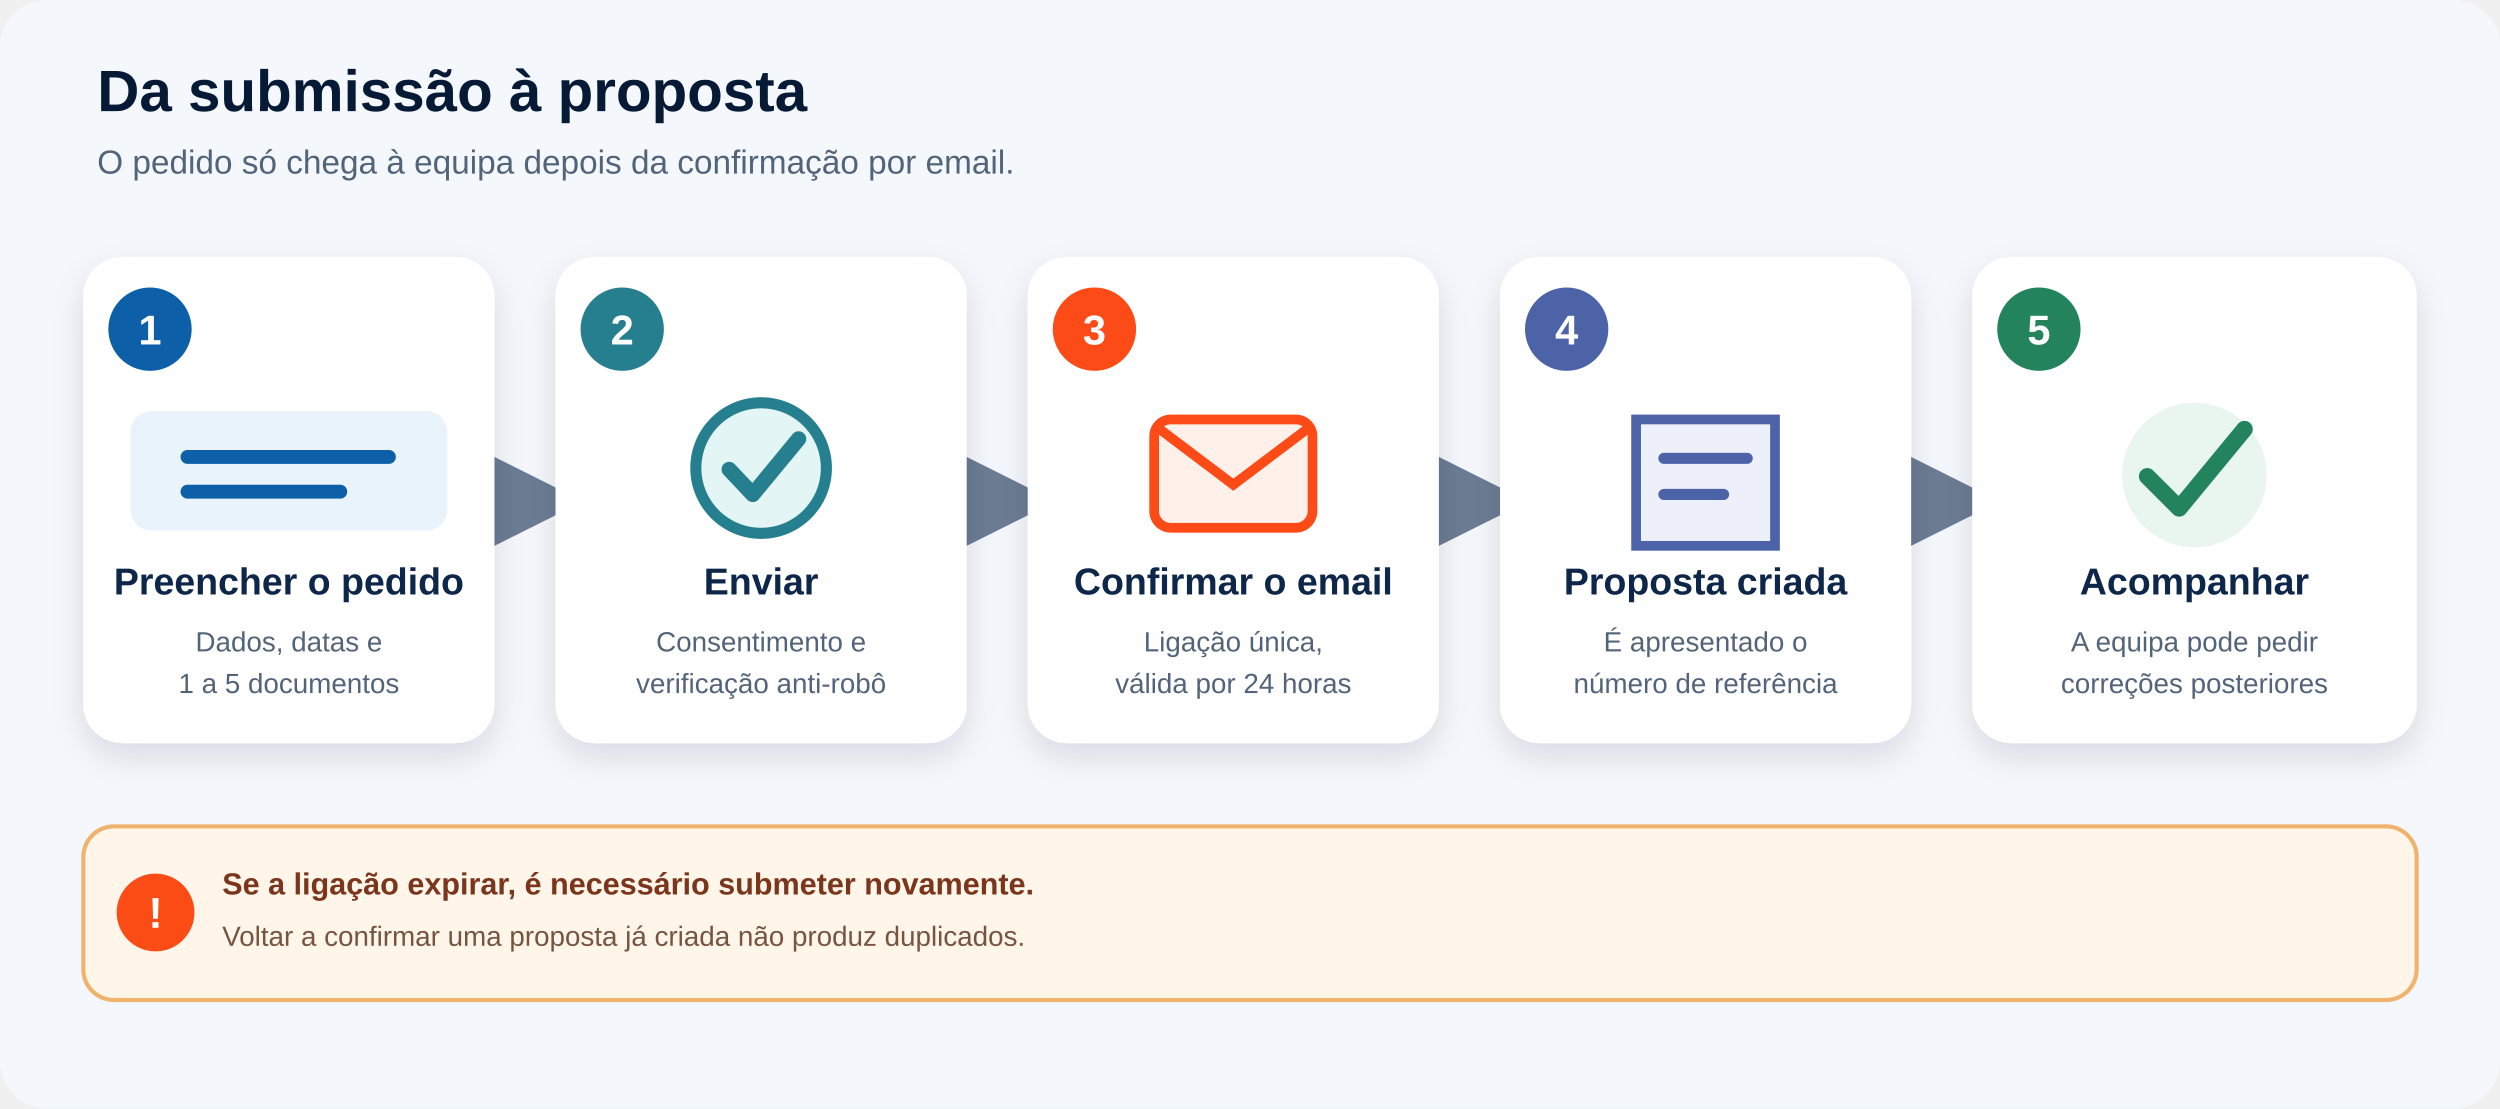
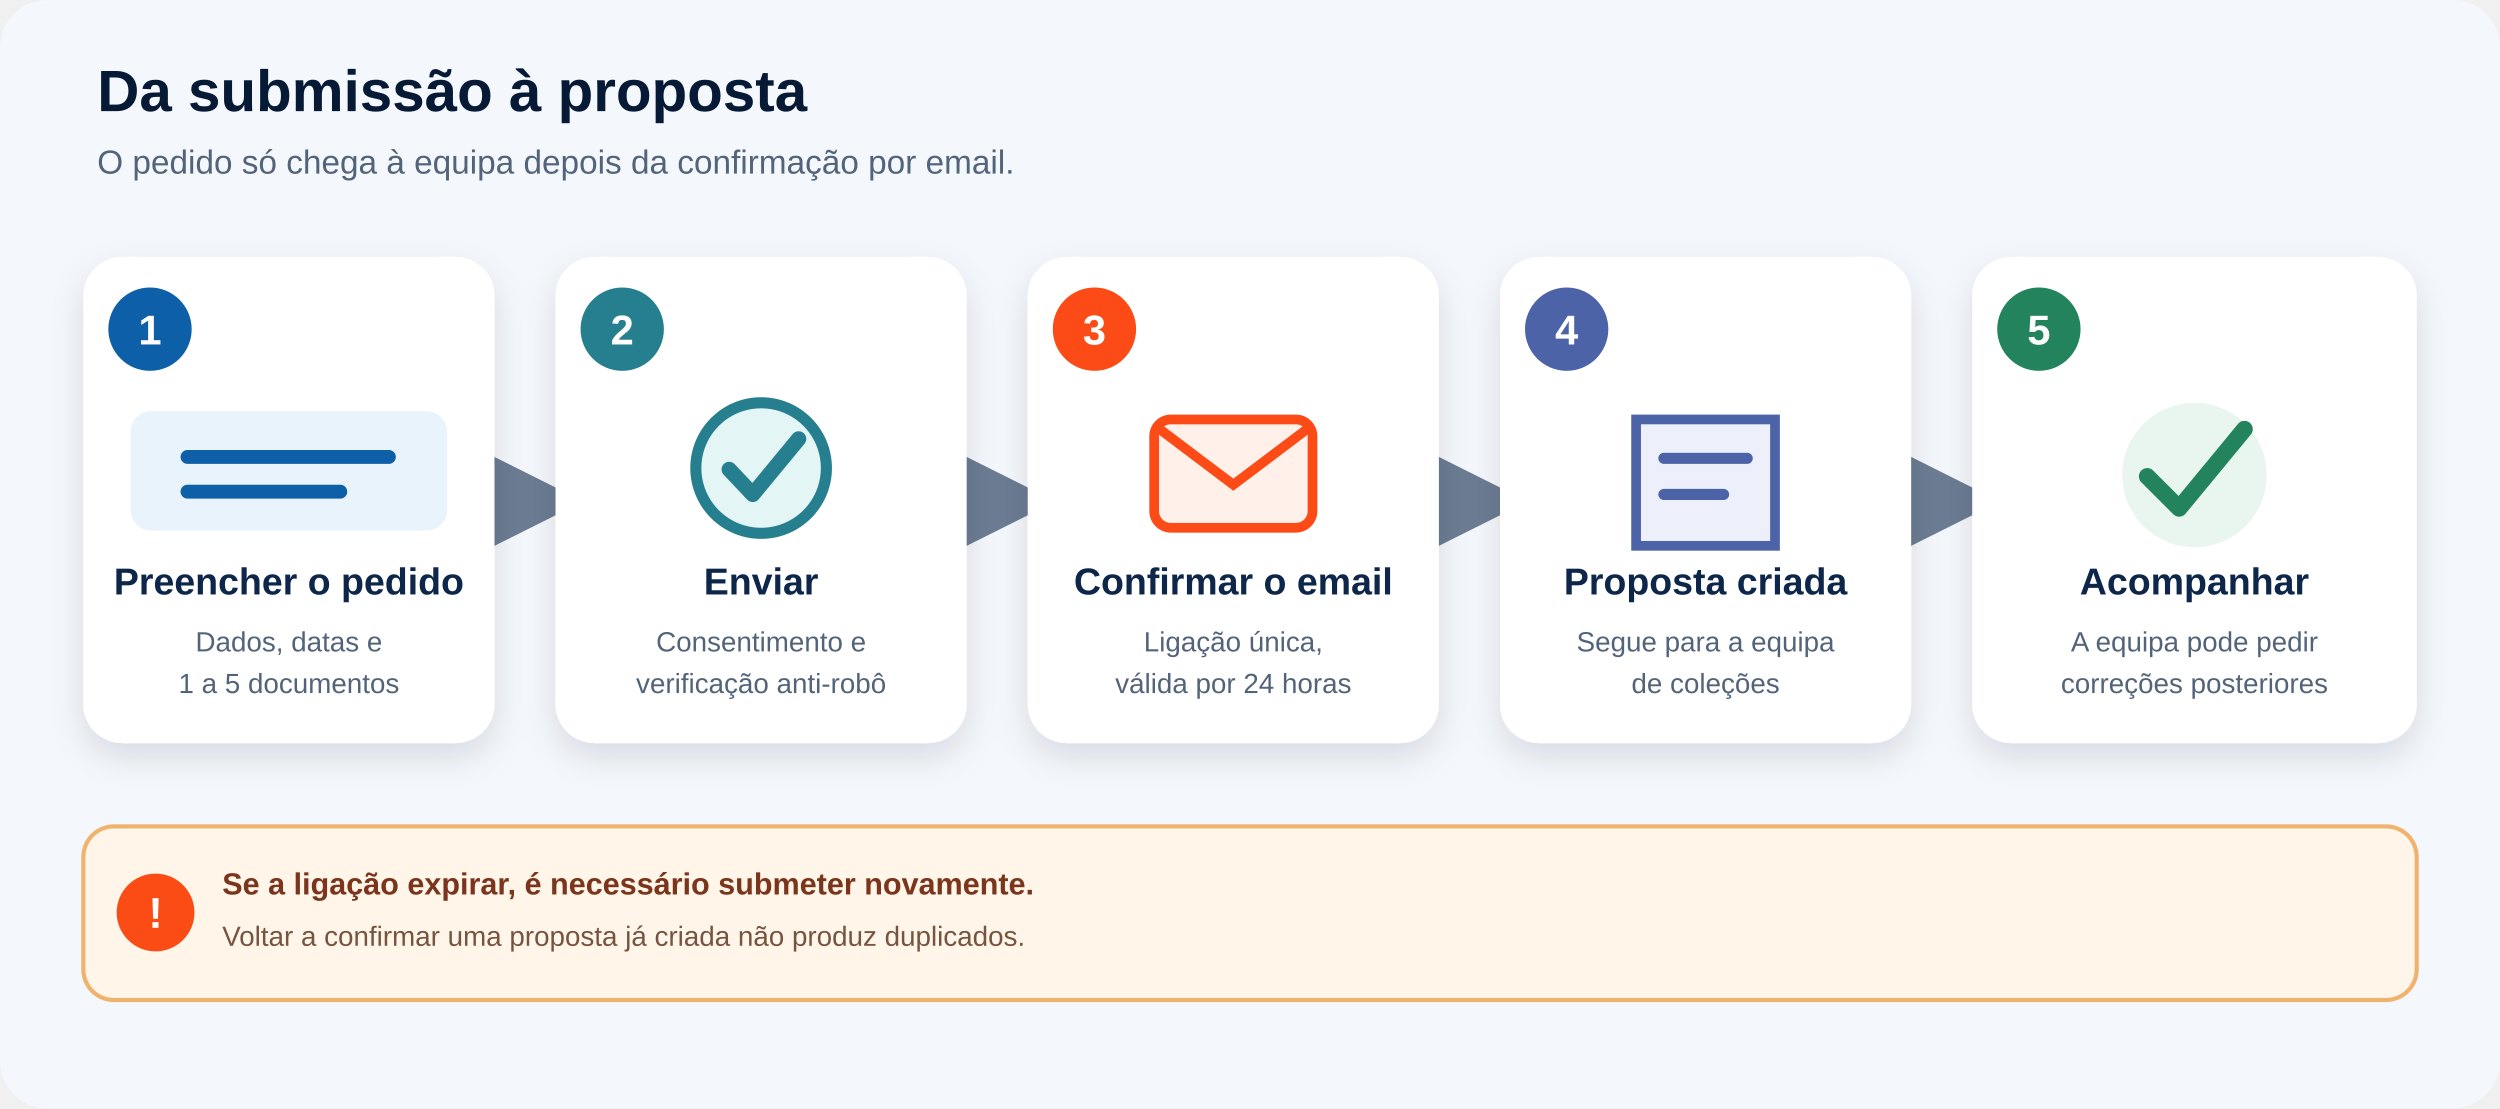
<svg xmlns="http://www.w3.org/2000/svg" width="1800" height="798" viewBox="0 0 1800 798">
  <defs>
    <filter id="shadow" x="-20%" y="-20%" width="140%" height="150%">
      <feDropShadow dx="0" dy="10" stdDeviation="12" flood-color="#061a36" flood-opacity="0.12" />
    </filter>
    <marker id="arrow" markerWidth="12" markerHeight="12" refX="10" refY="6" orient="auto">
      <path d="M0,0 L12,6 L0,12 Z" fill="#6b7c93" />
    </marker>
  </defs>
  <rect width="1800" height="798" rx="34" fill="#f4f7fb" />
  <text x="70" y="80" font-family="Arial, sans-serif" font-size="42" font-weight="700" fill="#061a36">Da submissão à proposta</text>
  <text x="70" y="125" font-family="Arial, sans-serif" font-size="24" fill="#52647a">O pedido só chega à equipa depois da confirmação por email.</text>
  <g stroke="#6b7c93" stroke-width="7" fill="none" marker-end="url(#arrow)">
    <path d="M356 361 H406" />
    <path d="M696 361 H746" />
    <path d="M1036 361 H1086" />
    <path d="M1376 361 H1426" />
  </g>
  <g font-family="Arial, sans-serif" filter="url(#shadow)">
    <g transform="translate(60 185)">
      <rect width="296" height="350" rx="28" fill="#ffffff" />
      <circle cx="48" cy="52" r="30" fill="#0c5ea8" />
      <text x="48" y="63" text-anchor="middle" font-size="30" font-weight="700" fill="#fff">1</text>
      <rect x="34" y="111" width="228" height="86" rx="15" fill="#e9f3fc" />
      <path d="M75 144h145M75 169h110" stroke="#0c5ea8" stroke-width="10" stroke-linecap="round" />
      <text x="148" y="243" text-anchor="middle" font-size="27" font-weight="700" fill="#0b2648">Preencher o pedido</text>
      <text x="148" y="284" text-anchor="middle" font-size="20" fill="#52647a">Dados, datas e</text>
      <text x="148" y="314" text-anchor="middle" font-size="20" fill="#52647a">1 a 5 documentos</text>
    </g>
    <g transform="translate(400 185)">
      <rect width="296" height="350" rx="28" fill="#ffffff" />
      <circle cx="48" cy="52" r="30" fill="#287f8e" />
      <text x="48" y="63" text-anchor="middle" font-size="30" font-weight="700" fill="#fff">2</text>
      <circle cx="148" cy="152" r="47" fill="#e4f5f6" stroke="#287f8e" stroke-width="8" />
      <path d="M125 153l17 18 33-40" fill="none" stroke="#287f8e" stroke-width="11" stroke-linecap="round" stroke-linejoin="round" />
      <text x="148" y="243" text-anchor="middle" font-size="27" font-weight="700" fill="#0b2648">Enviar</text>
      <text x="148" y="284" text-anchor="middle" font-size="20" fill="#52647a">Consentimento e</text>
      <text x="148" y="314" text-anchor="middle" font-size="20" fill="#52647a">verificação anti-robô</text>
    </g>
    <g transform="translate(740 185)">
      <rect width="296" height="350" rx="28" fill="#ffffff" />
      <circle cx="48" cy="52" r="30" fill="#fc4c16" />
      <text x="48" y="63" text-anchor="middle" font-size="30" font-weight="700" fill="#fff">3</text>
      <rect x="91" y="117" width="114" height="78" rx="12" fill="#fff0ea" stroke="#fc4c16" stroke-width="7" />
      <path d="M95 124l53 40 53-40" fill="none" stroke="#fc4c16" stroke-width="7" />
      <text x="148" y="243" text-anchor="middle" font-size="27" font-weight="700" fill="#0b2648">Confirmar o email</text>
      <text x="148" y="284" text-anchor="middle" font-size="20" fill="#52647a">Ligação única,</text>
      <text x="148" y="314" text-anchor="middle" font-size="20" fill="#52647a">válida por 24 horas</text>
    </g>
    <g transform="translate(1080 185)">
      <rect width="296" height="350" rx="28" fill="#ffffff" />
      <circle cx="48" cy="52" r="30" fill="#4d63a8" />
      <text x="48" y="63" text-anchor="middle" font-size="30" font-weight="700" fill="#fff">4</text>
      <path d="M98 117h100v91H98z" fill="#edf0fb" stroke="#4d63a8" stroke-width="7" />
      <path d="M118 145h60M118 171h43" stroke="#4d63a8" stroke-width="8" stroke-linecap="round" />
      <text x="148" y="243" text-anchor="middle" font-size="27" font-weight="700" fill="#0b2648">Proposta criada</text>
-       <text x="148" y="284" text-anchor="middle" font-size="20" fill="#52647a">É apresentado o</text>
-       <text x="148" y="314" text-anchor="middle" font-size="20" fill="#52647a">número de referência</text>
+       <text x="148" y="284" text-anchor="middle" font-size="20" fill="#52647a">Segue para a equipa</text>
+       <text x="148" y="314" text-anchor="middle" font-size="20" fill="#52647a">de coleções</text>
    </g>
    <g transform="translate(1420 185)">
      <rect width="320" height="350" rx="28" fill="#ffffff" />
      <circle cx="48" cy="52" r="30" fill="#21835b" />
      <text x="48" y="63" text-anchor="middle" font-size="30" font-weight="700" fill="#fff">5</text>
      <circle cx="160" cy="157" r="52" fill="#e8f6ef" />
      <path d="M126 158l23 23 47-57" fill="none" stroke="#21835b" stroke-width="12" stroke-linecap="round" stroke-linejoin="round" />
      <text x="160" y="243" text-anchor="middle" font-size="27" font-weight="700" fill="#0b2648">Acompanhar</text>
      <text x="160" y="284" text-anchor="middle" font-size="20" fill="#52647a">A equipa pode pedir</text>
      <text x="160" y="314" text-anchor="middle" font-size="20" fill="#52647a">correções posteriores</text>
    </g>
  </g>
  <rect x="60" y="595" width="1680" height="125" rx="22" fill="#fff5e9" stroke="#f0b36d" stroke-width="3" />
  <circle cx="112" cy="657" r="28" fill="#fc4c16" />
  <text x="112" y="668" text-anchor="middle" font-family="Arial, sans-serif" font-size="31" font-weight="700" fill="#fff">!</text>
  <text x="160" y="644" font-family="Arial, sans-serif" font-size="22" font-weight="700" fill="#7a351c">Se a ligação expirar, é necessário submeter novamente.</text>
  <text x="160" y="681" font-family="Arial, sans-serif" font-size="20" fill="#765440">Voltar a confirmar uma proposta já criada não produz duplicados.</text>
</svg>
